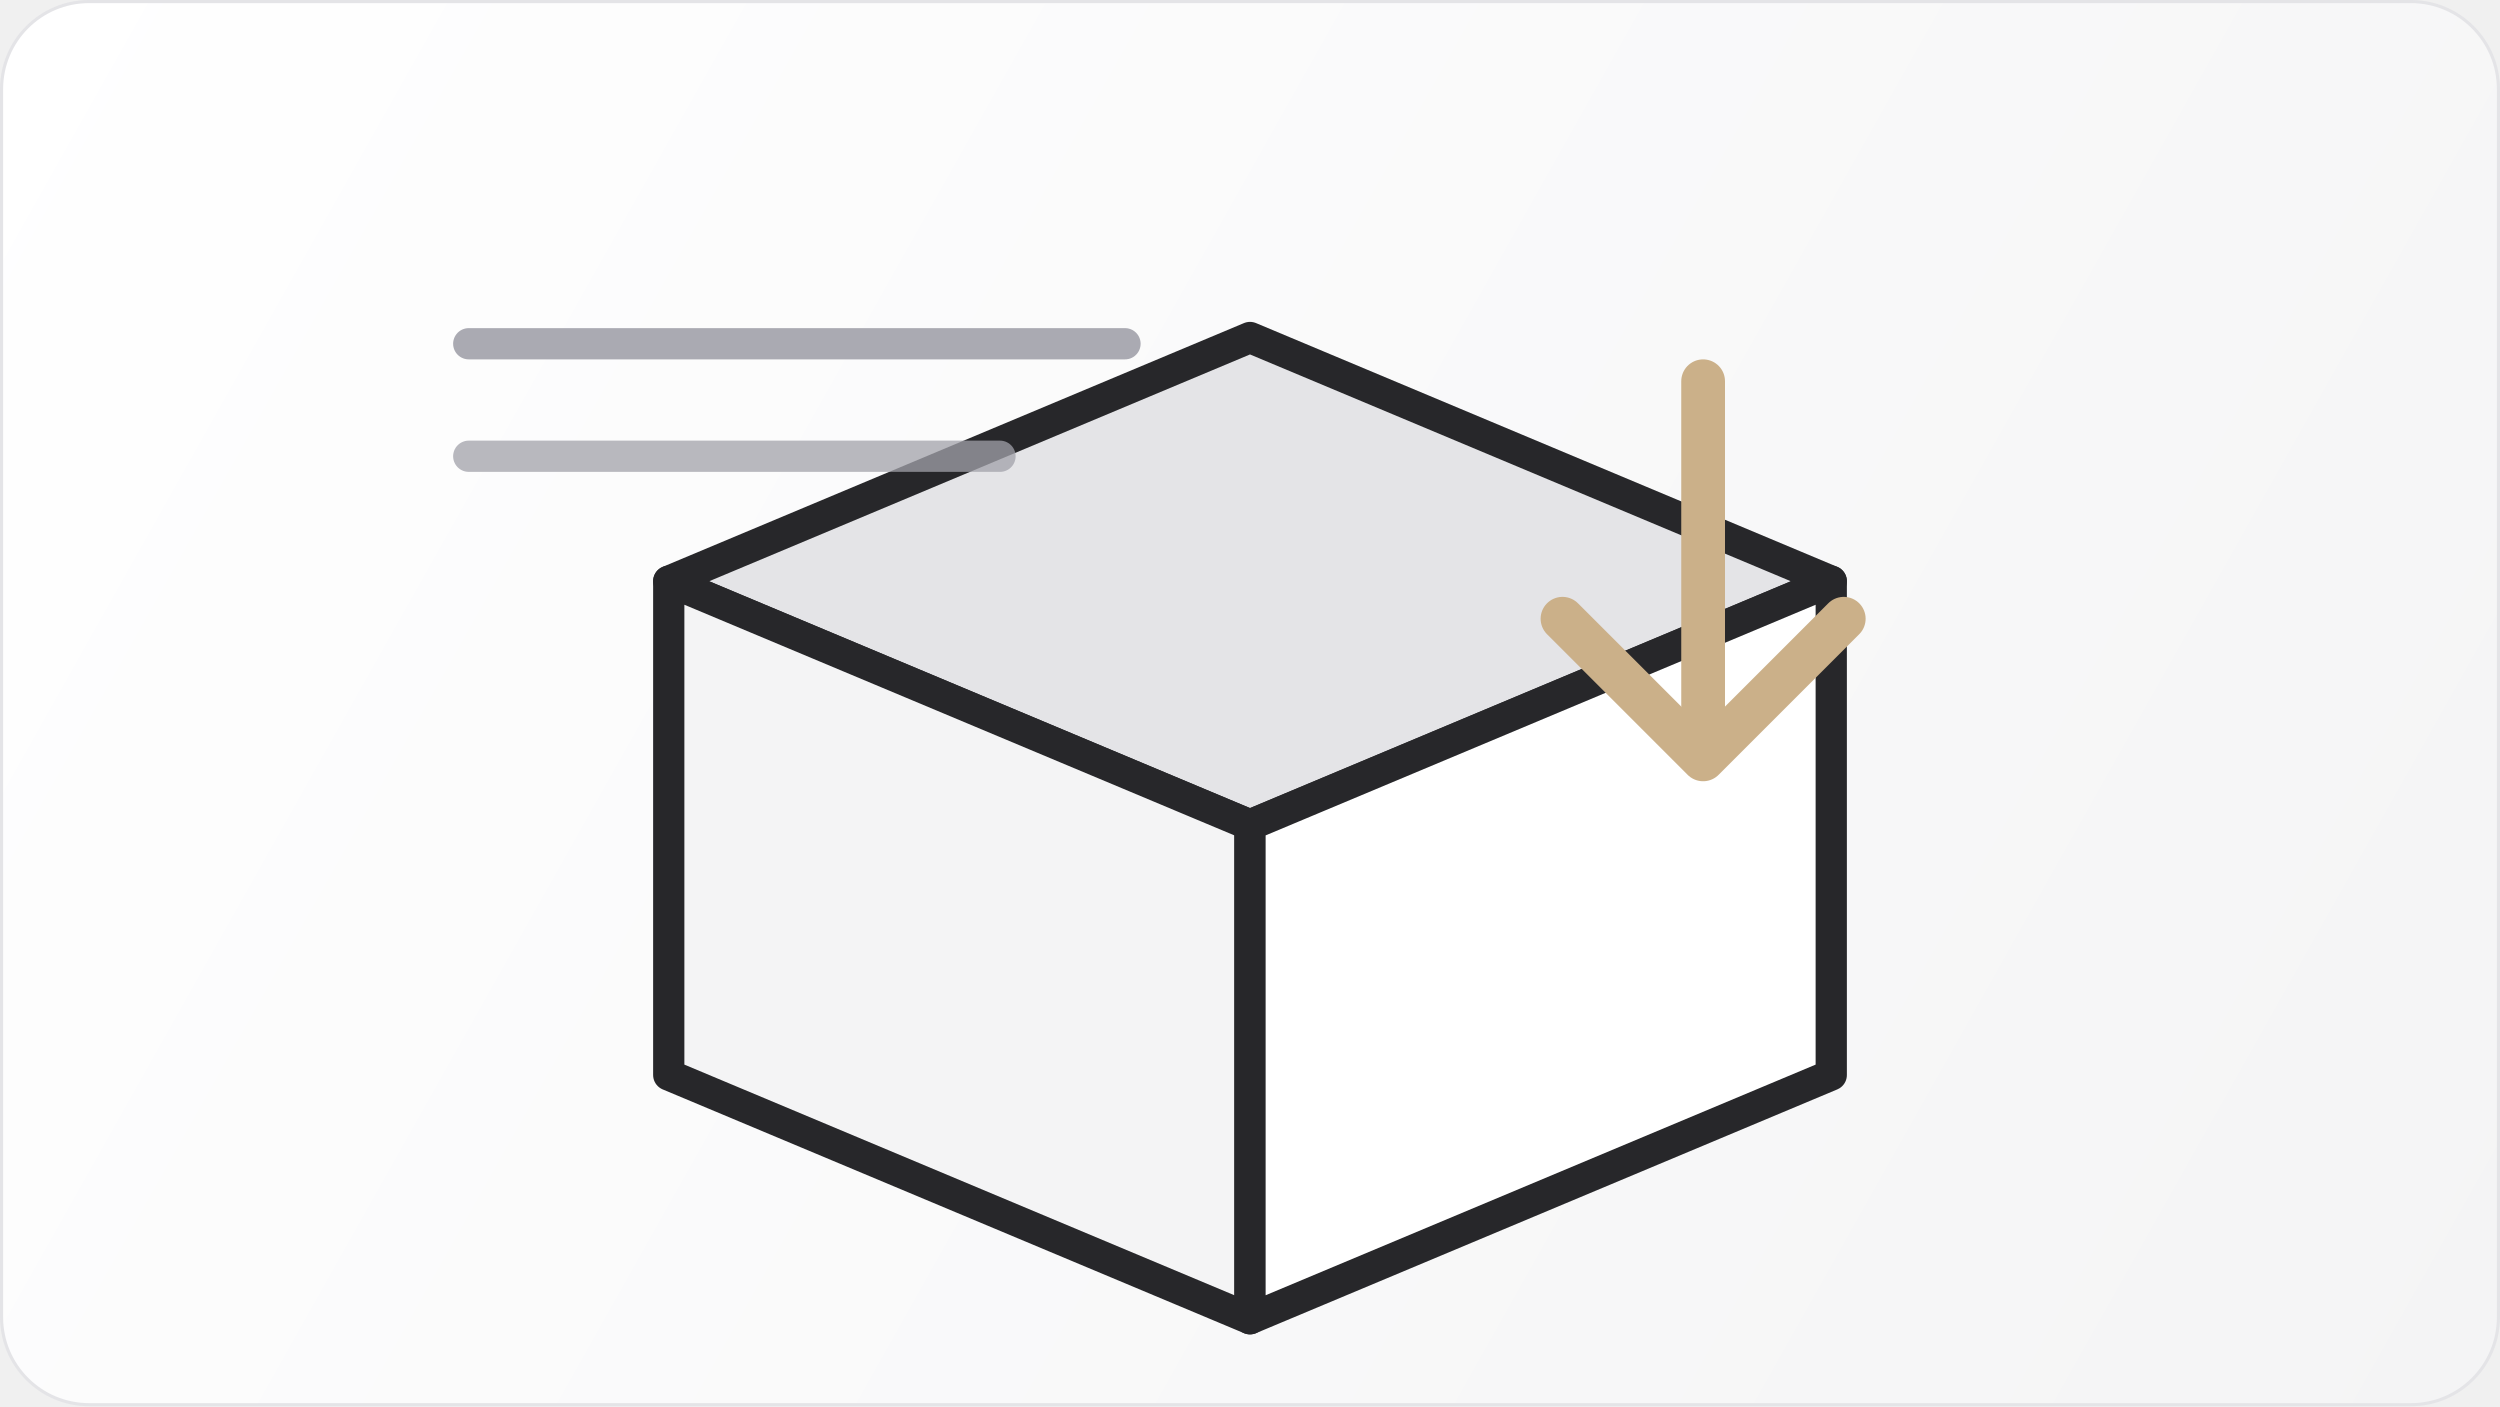
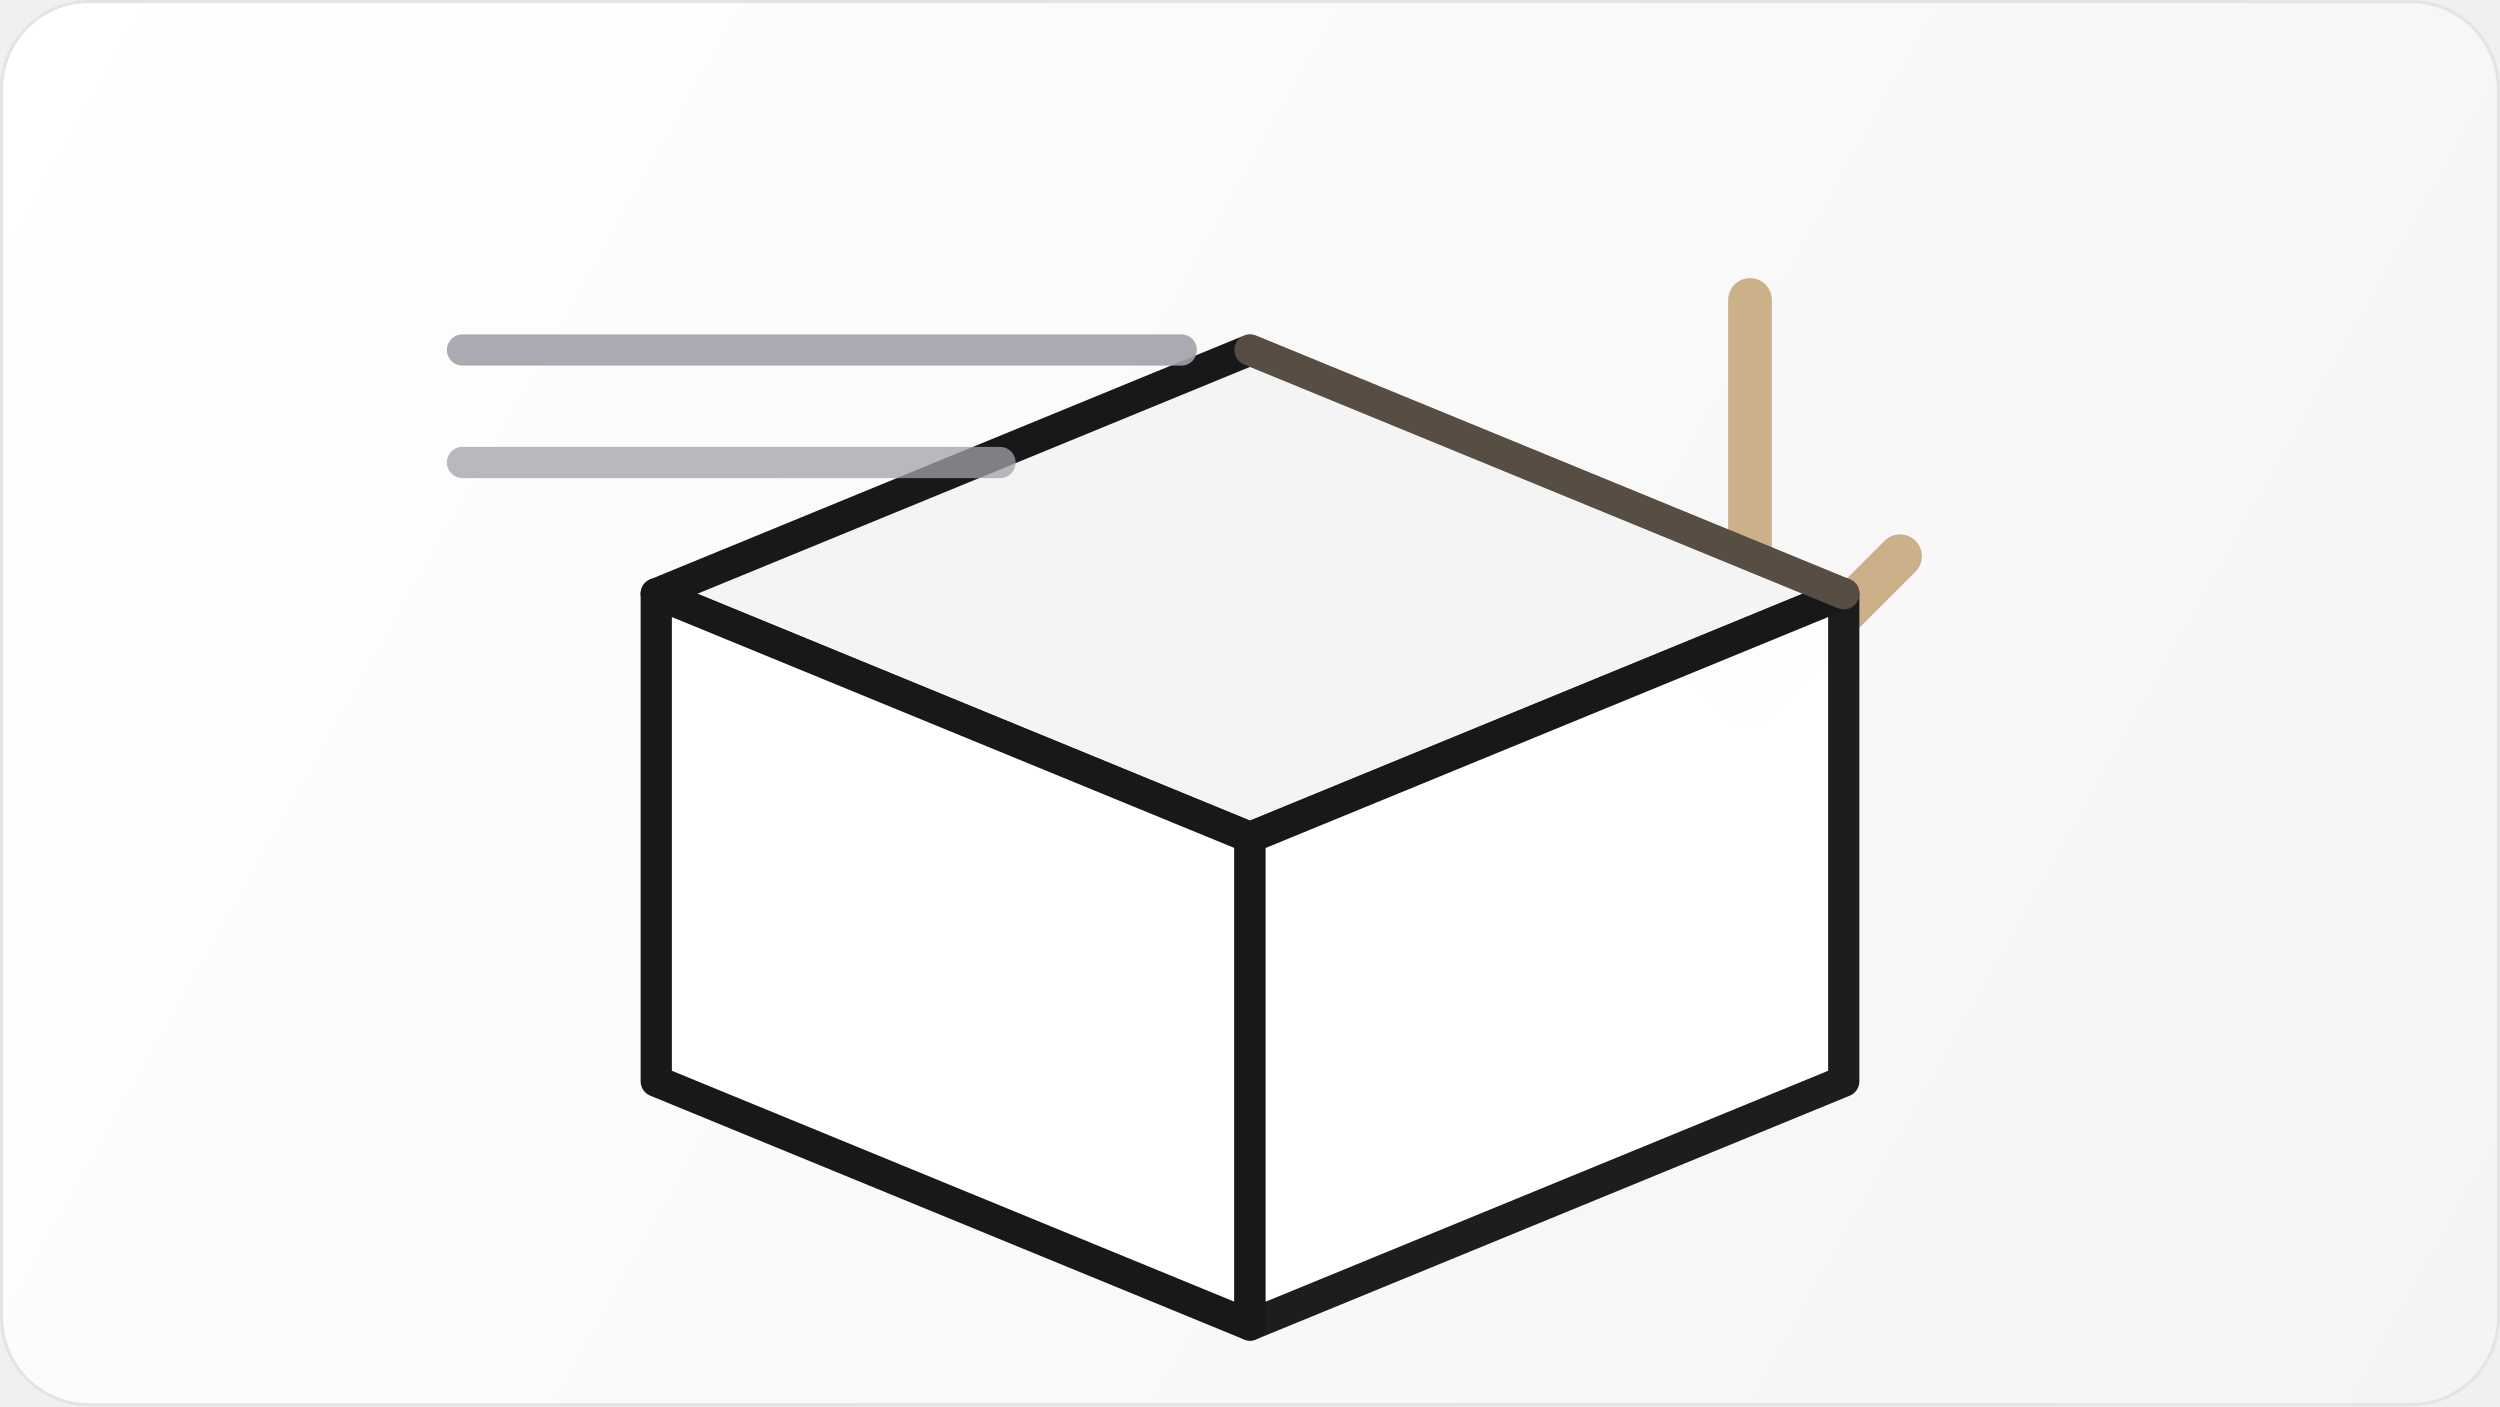
<svg xmlns="http://www.w3.org/2000/svg" width="800" height="450" viewBox="0 0 800 450" fill="none">
  <defs>
    <linearGradient id="bg" x1="0" y1="0" x2="800" y2="450" gradientUnits="userSpaceOnUse">
      <stop stop-color="#FFFFFF" />
      <stop offset="1" stop-color="#F4F4F5" />
    </linearGradient>
  </defs>
  <rect x="0.5" y="0.5" width="799" height="449" rx="28" fill="url(#bg)" stroke="#E4E4E7" />
-   <path d="M214 186l186-78 186 78-186 78-186-78z" fill="#E4E4E7" stroke="#27272A" stroke-width="10" stroke-linejoin="round" />
-   <path d="M214 186v158l186 78V264l-186-78z" fill="#F4F4F5" stroke="#27272A" stroke-width="10" stroke-linejoin="round" />
-   <path d="M586 186v158l-186 78V264l186-78z" fill="#FFFFFF" stroke="#27272A" stroke-width="10" stroke-linejoin="round" />
-   <path d="M545 122v112" stroke="#CBB089" stroke-width="14" stroke-linecap="round" />
-   <path d="M500 198l45 45 45-45" stroke="#CBB089" stroke-width="14" stroke-linecap="round" stroke-linejoin="round" />
-   <path d="M150 110h210" stroke="#A1A1AA" stroke-width="10" stroke-linecap="round" opacity="0.9" />
-   <path d="M150 146h170" stroke="#A1A1AA" stroke-width="10" stroke-linecap="round" opacity="0.75" />
+   <g stroke-linecap="round" stroke-linejoin="round">
+     <path d="M560 96v120" stroke="#CBB089" stroke-width="14" />
+     <path d="M512 178l48 48 48-48" stroke="#CBB089" stroke-width="14" />
+     <path d="M210 190l190-78 190 78-190 78-190-78z" fill="#F4F4F5" stroke="#18181B" stroke-width="10" />
+     <path d="M210 190v156l190 78V268l-190-78z" fill="#FFFFFF" stroke="#18181B" stroke-width="10" />
+     <path d="M590 190v156l-190 78V268l190-78z" fill="#FFFFFF" stroke="#18181B" stroke-width="10" opacity="0.98" />
+     <path d="M148 112h230" stroke="#A1A1AA" stroke-width="10" opacity="0.9" />
+     <path d="M148 148h172" stroke="#A1A1AA" stroke-width="10" opacity="0.75" />
+     <path d="M400 112l190 78" stroke="#CBB089" stroke-width="10" opacity="0.35" />
+   </g>
</svg>
